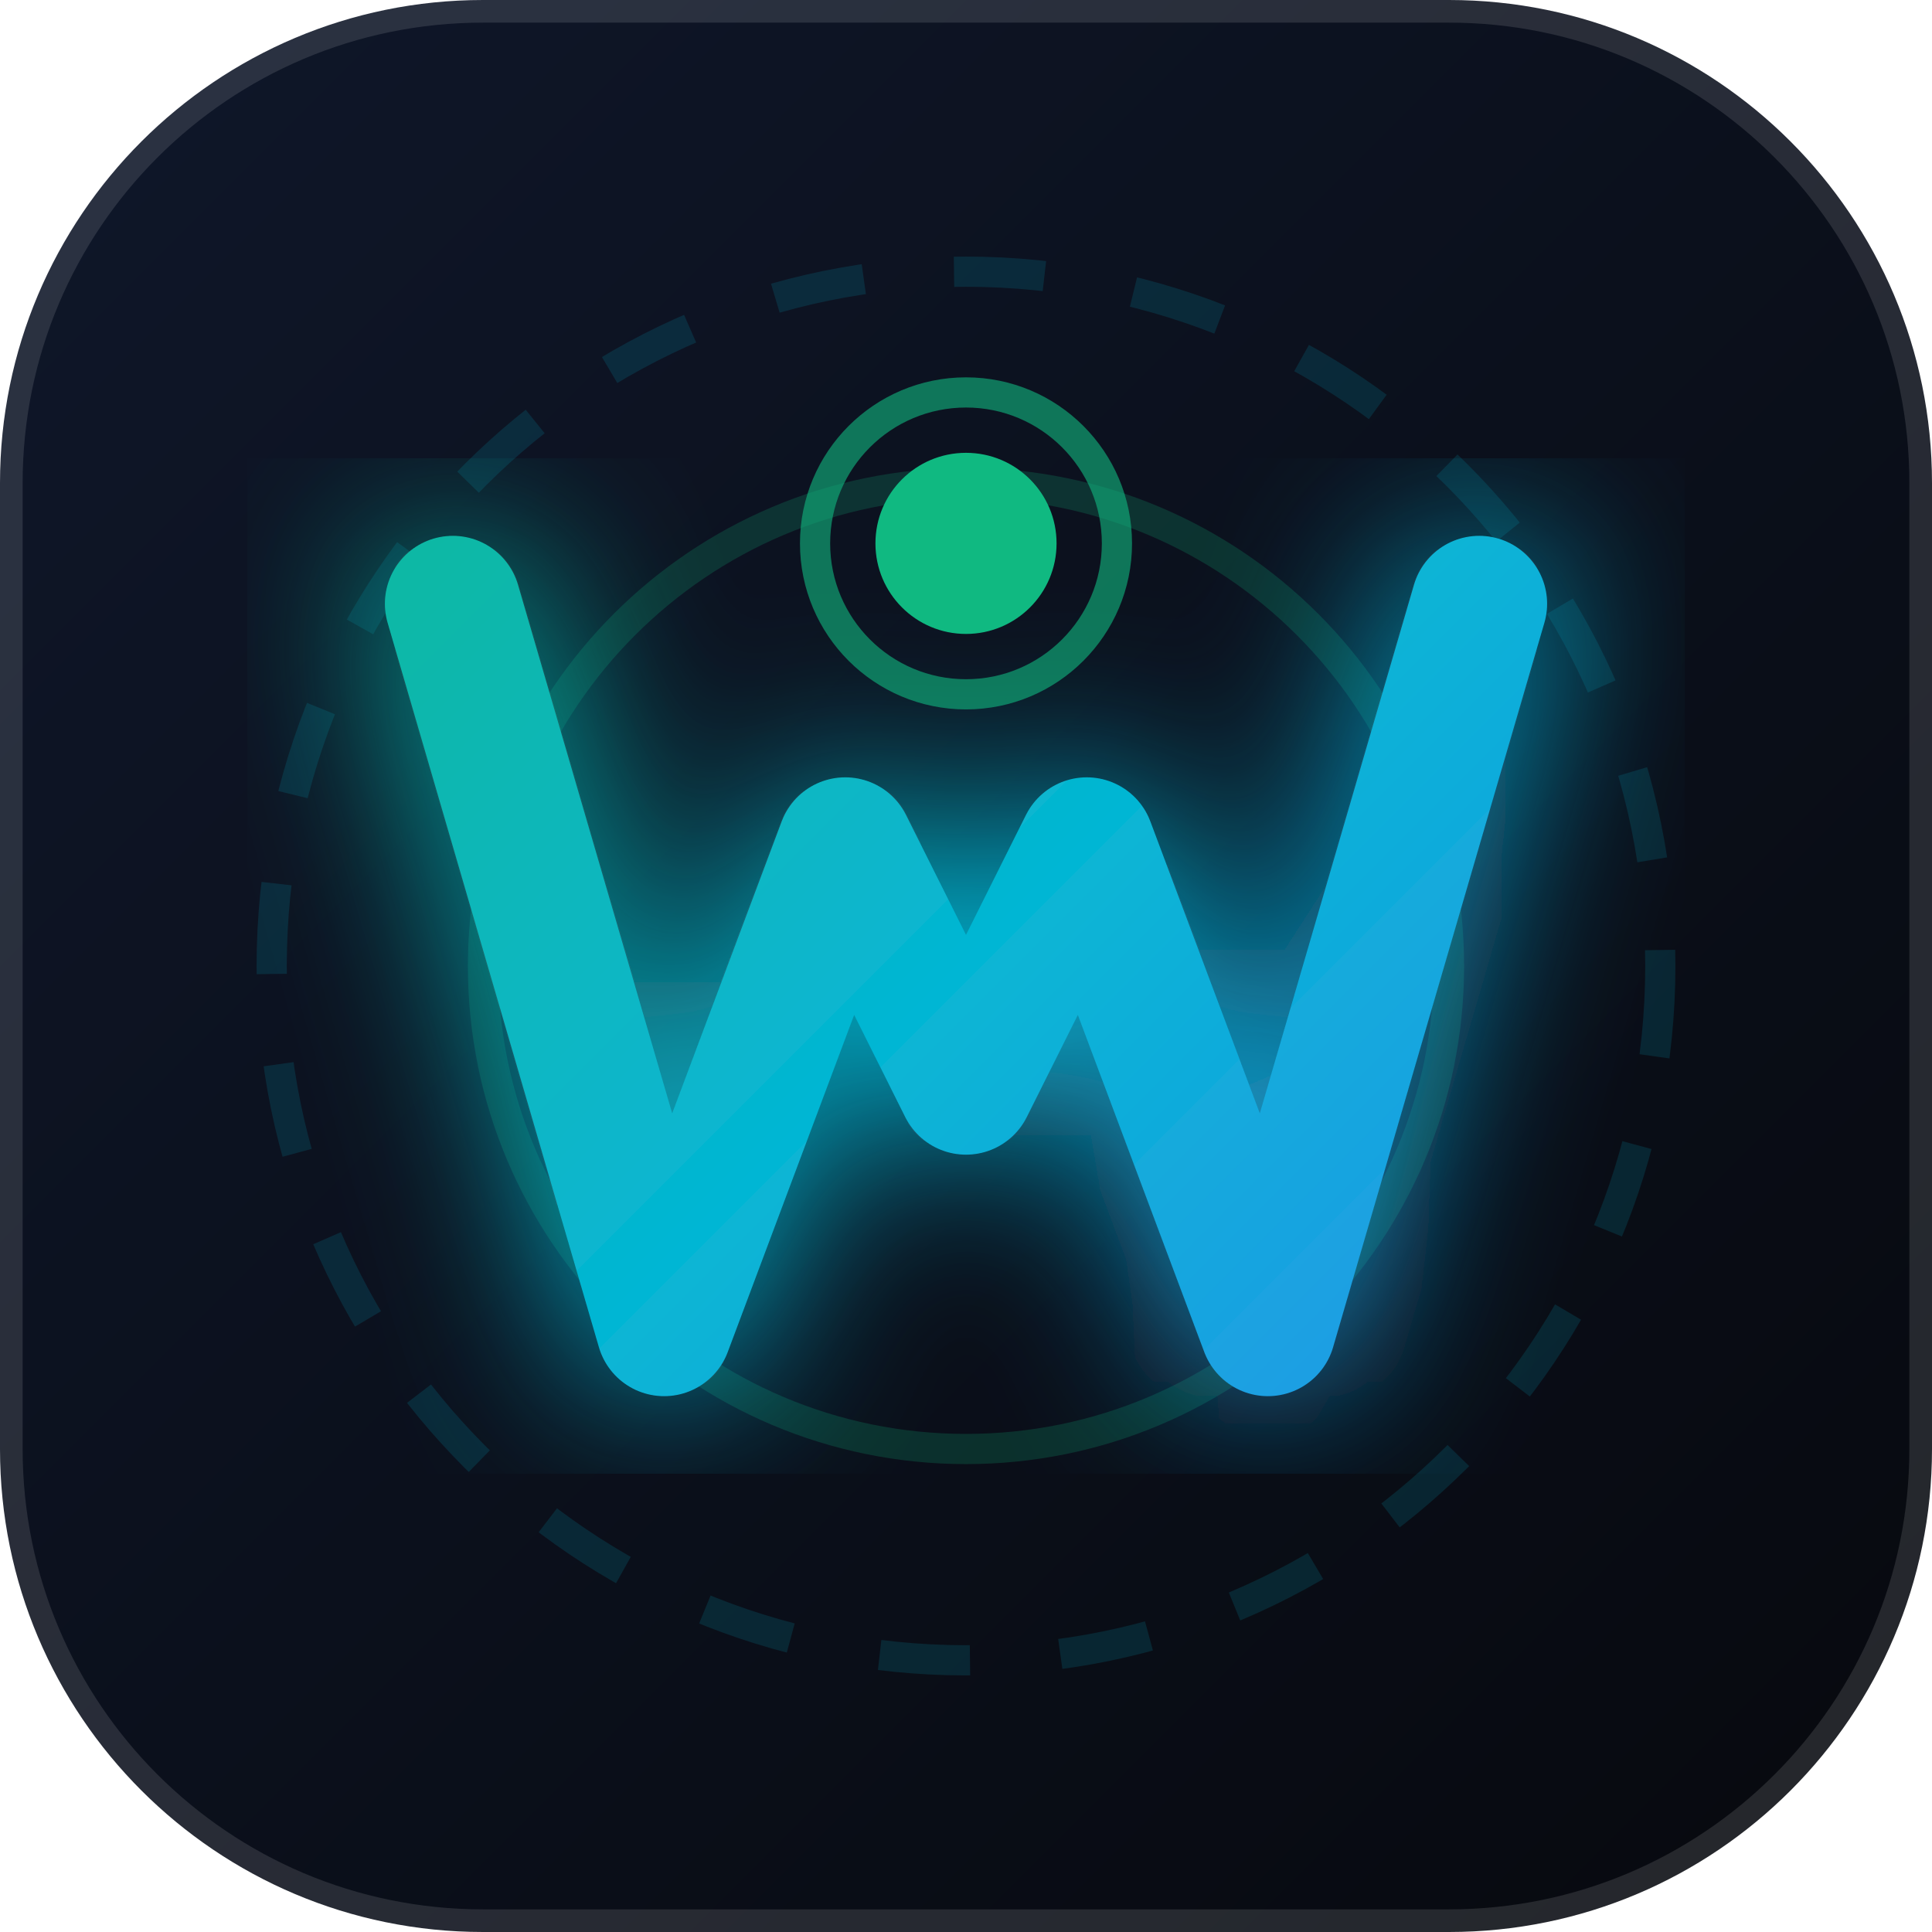
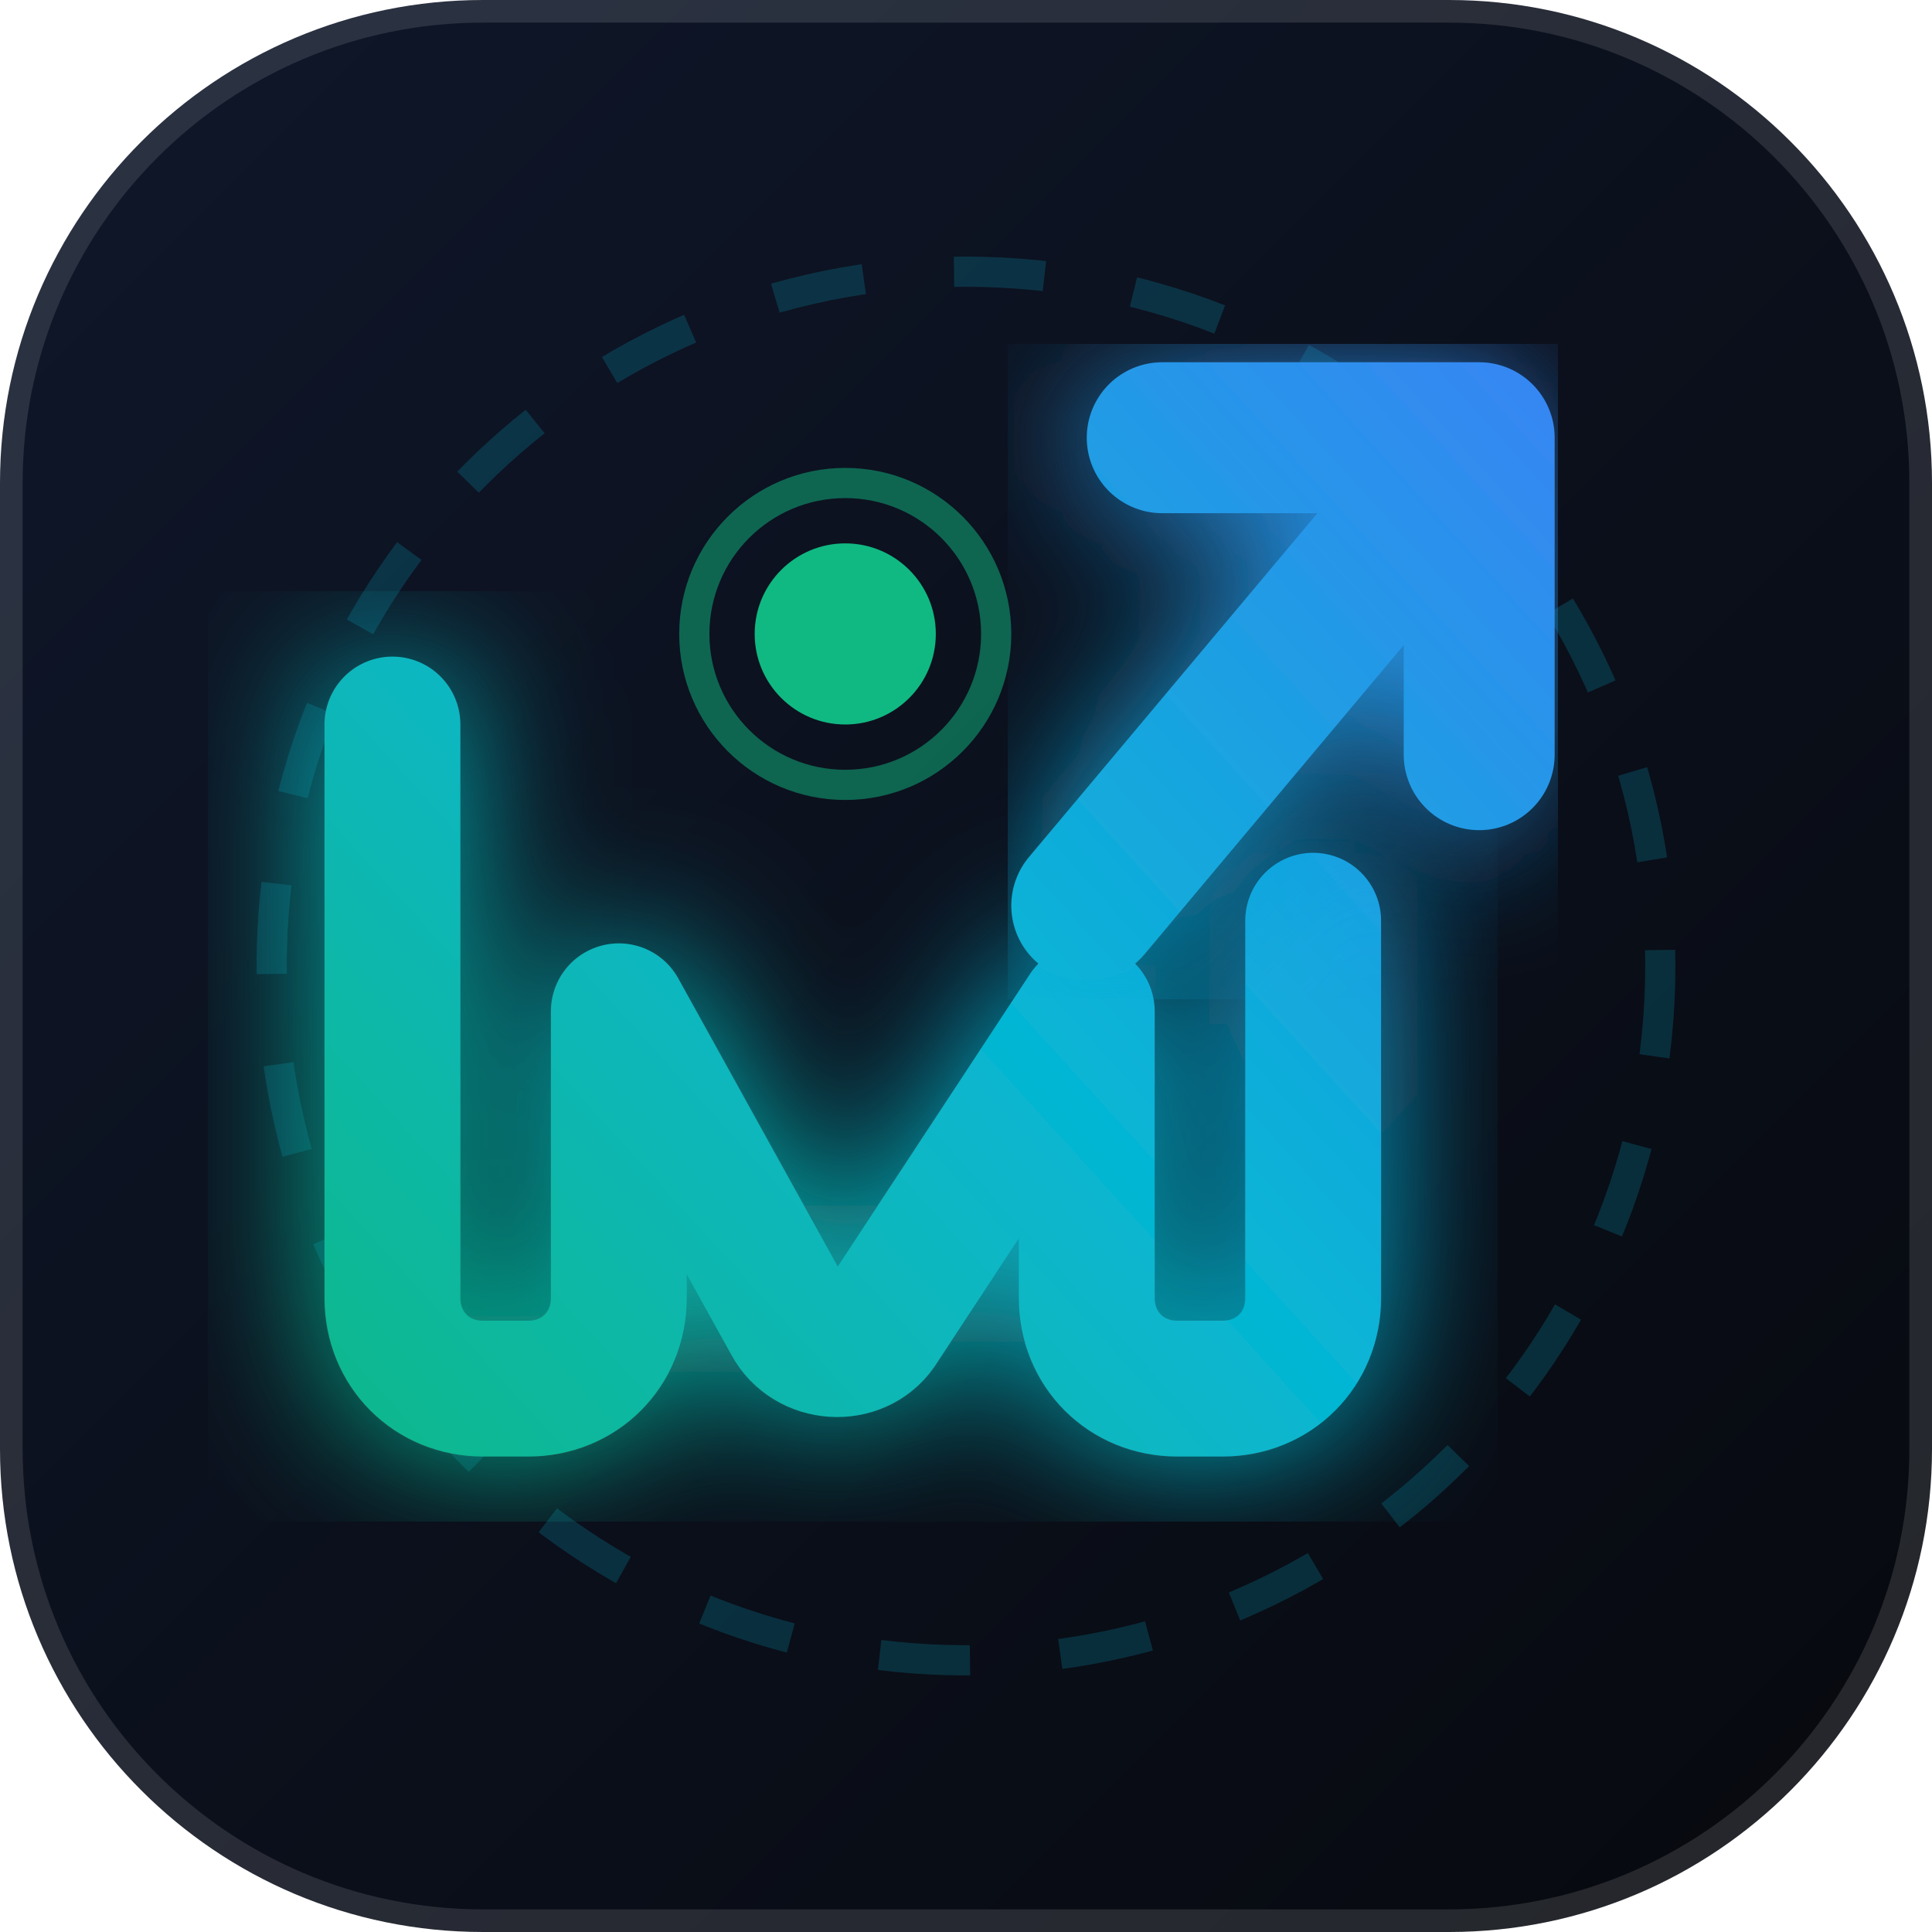
<svg xmlns="http://www.w3.org/2000/svg" viewBox="0 0 64 64" fill="none">
  <defs>
-     <linearGradient id="wmGradient" x1="4" y1="4" x2="60" y2="60" gradientUnits="userSpaceOnUse">
+     <linearGradient id="wmFavGrad" x1="10" y1="52" x2="54" y2="12" gradientUnits="userSpaceOnUse">
      <stop offset="0%" stop-color="#10B981" />
      <stop offset="50%" stop-color="#06B6D4" />
      <stop offset="100%" stop-color="#3B82F6" />
    </linearGradient>
-     <linearGradient id="bgGradient" x1="0" y1="0" x2="64" y2="64" gradientUnits="userSpaceOnUse">
+     <linearGradient id="wmBgGrad" x1="0" y1="0" x2="64" y2="64" gradientUnits="userSpaceOnUse">
      <stop offset="0%" stop-color="#0F172A" />
      <stop offset="100%" stop-color="#07090E" />
    </linearGradient>
-     <filter id="glow" x="-20%" y="-20%" width="140%" height="140%">
-       <feGaussianBlur stdDeviation="3" result="blur" />
+     <filter id="wmGlow" x="-20%" y="-20%" width="140%" height="140%">
+       <feGaussianBlur stdDeviation="2.5" result="blur" />
      <feComposite in="SourceGraphic" in2="blur" operator="over" />
    </filter>
  </defs>
-   <rect width="64" height="64" rx="16" fill="url(#bgGradient)" stroke="rgba(255, 255, 255, 0.12)" stroke-width="1.5" />
-   <circle cx="32" cy="32" r="23" stroke="rgba(6, 182, 212, 0.15)" stroke-width="1" stroke-dasharray="3 3" />
-   <circle cx="32" cy="32" r="16" stroke="rgba(16, 185, 129, 0.2)" stroke-width="1" />
-   <path d="M15 20L22 44L28 28L32 36L36 28L42 44L49 20" stroke="url(#wmGradient)" stroke-width="4.5" stroke-linecap="round" stroke-linejoin="round" filter="url(#glow)" />
-   <circle cx="32" cy="18" r="3" fill="#10B981" />
-   <circle cx="32" cy="18" r="5" stroke="#10B981" stroke-width="1" opacity="0.6" />
+   <rect width="64" height="64" rx="16" fill="url(#wmBgGrad)" stroke="rgba(255, 255, 255, 0.12)" stroke-width="1.5" />
+   <circle cx="32" cy="32" r="23" stroke="rgba(6, 182, 212, 0.2)" stroke-width="1" stroke-dasharray="3 3" />
+   <path d="M13 24V43C13 44.7 14.3 46 16 46H17.5C19.2 46 20.5 44.7 20.5 43V33.5L26.2 43.8C26.8 44.9 28.4 45 29.1 44L36 33.5V43C36 44.7 37.3 46 39 46H40.5C42.2 46 43.5 44.7 43.5 43V30.5" stroke="url(#wmFavGrad)" stroke-width="4.5" stroke-linecap="round" stroke-linejoin="round" filter="url(#wmGlow)" />
+   <path d="M36 30L49 14.5M49 14.5H38.5M49 14.5V25" stroke="url(#wmFavGrad)" stroke-width="5" stroke-linecap="round" stroke-linejoin="round" filter="url(#wmGlow)" />
+   <circle cx="28" cy="21" r="3" fill="#10B981" />
+   <circle cx="28" cy="21" r="5" stroke="#10B981" stroke-width="1" opacity="0.5" />
</svg>
